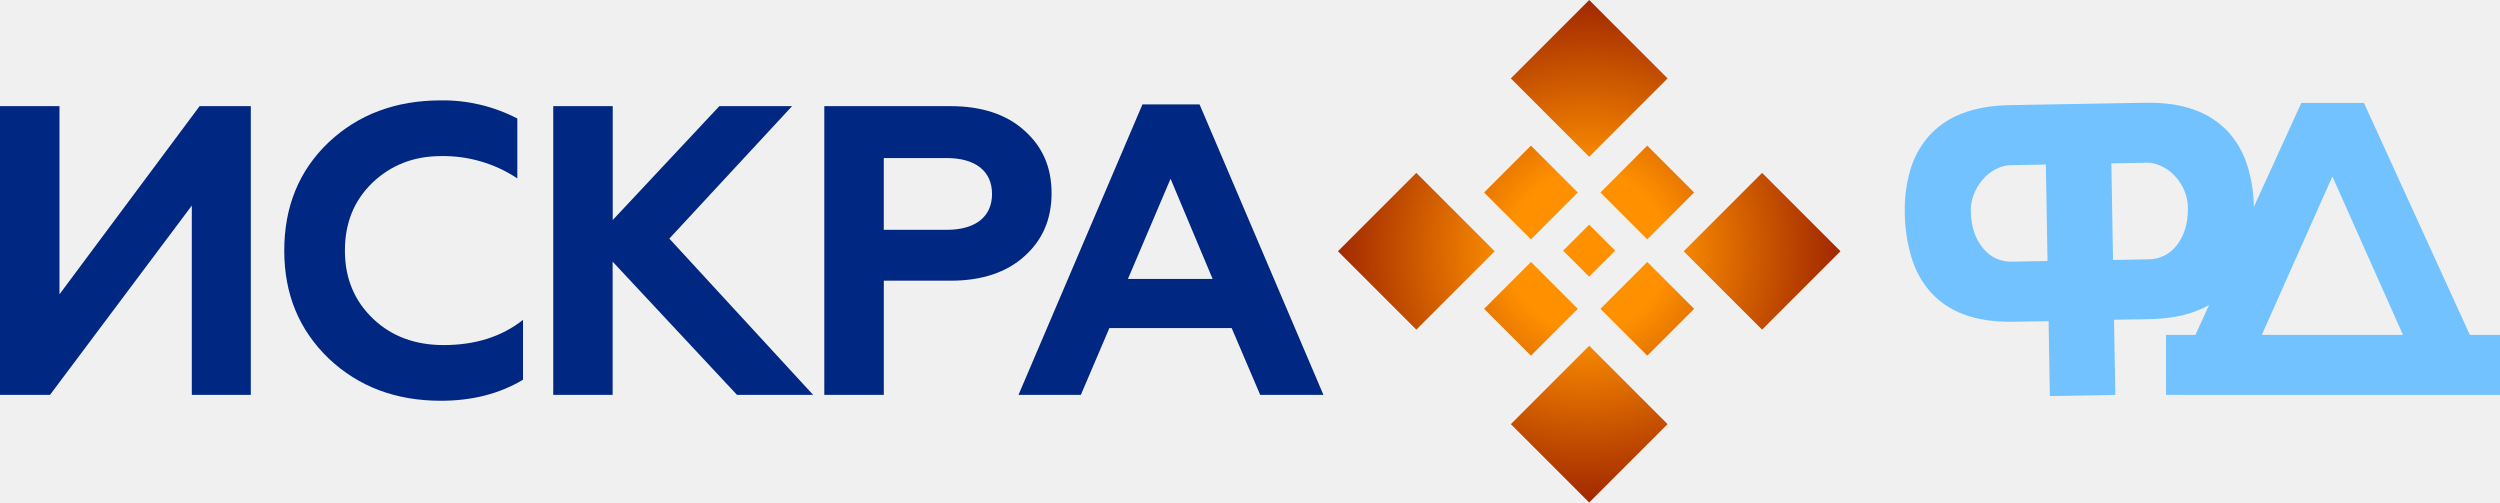
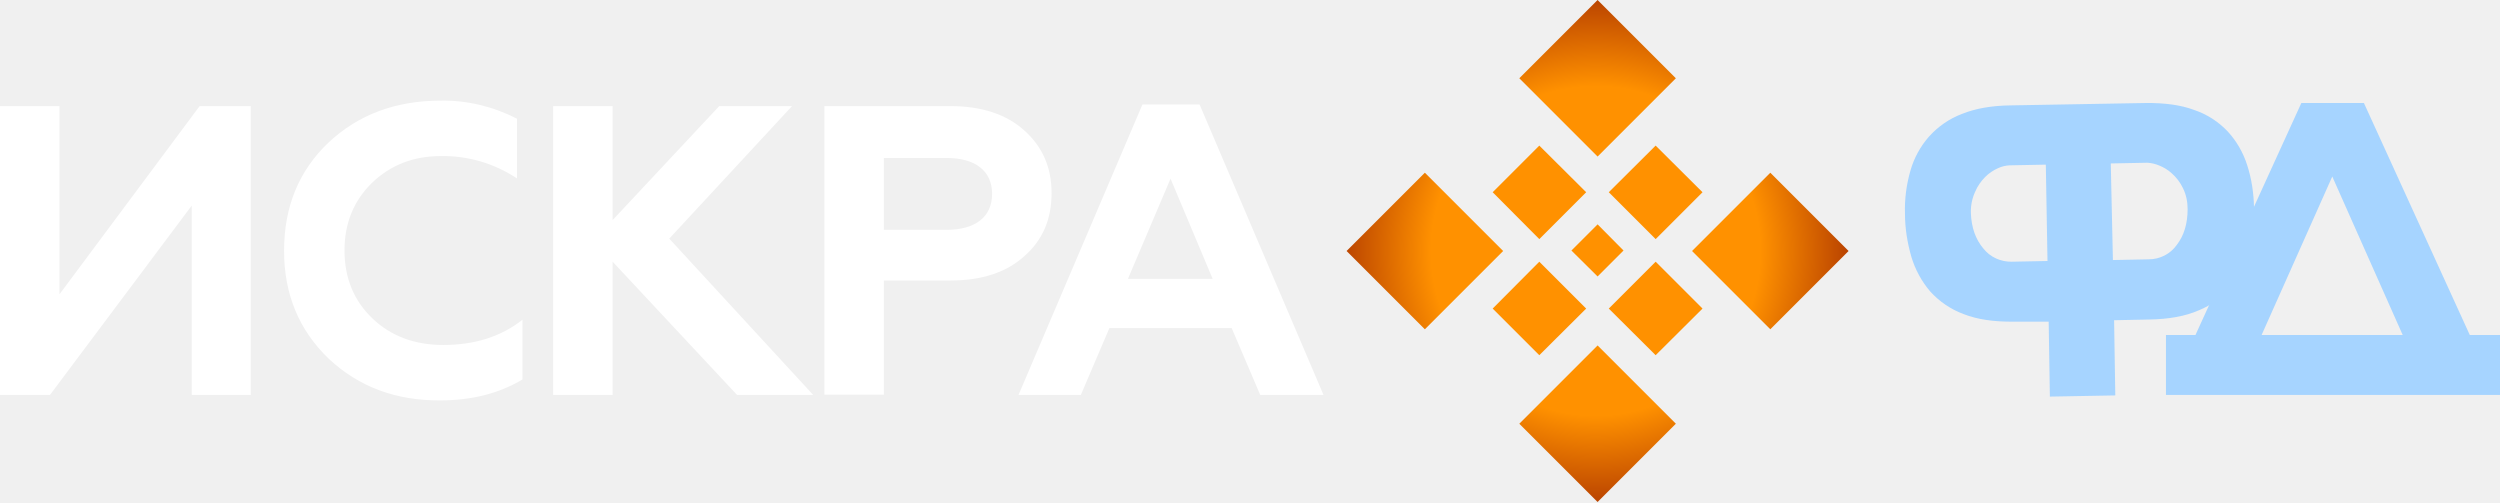
- <svg xmlns="http://www.w3.org/2000/svg" xmlns:xlink="http://www.w3.org/1999/xlink" id="Слой_1" data-name="Слой 1" viewBox="0 0 1050.8 211.21">
-   <defs>
-     <style>.cls-1{fill:#002882;}.cls-2{fill:#71c2ff;}.cls-3{fill:url(#Безымянный_градиент_19);}.cls-4{fill:url(#Безымянный_градиент_19-2);}.cls-5{fill:url(#Безымянный_градиент_19-3);}.cls-6{fill:url(#Безымянный_градиент_19-4);}.cls-7{fill:url(#Безымянный_градиент_19-5);}.cls-8{fill:url(#Безымянный_градиент_19-6);}.cls-9{fill:url(#Безымянный_градиент_19-7);}.cls-10{fill:url(#Безымянный_градиент_19-8);}.cls-11{fill:url(#Безымянный_градиент_19-9);}</style>
-     <radialGradient id="Безымянный_градиент_19" cx="668.6" cy="106.62" r="117.67" gradientTransform="translate(145.27 514.56) rotate(-45)" gradientUnits="userSpaceOnUse">
-       <stop offset="0.28" stop-color="#ff9100" />
-       <stop offset="0.88" stop-color="#a42b00" />
+ <svg xmlns="http://www.w3.org/2000/svg" version="1.1" id="Слой_1" x="0px" y="0px" viewBox="0 0 1050.8 211.2" style="enable-background:new 0 0 1050.8 211.2;" xml:space="preserve">
+   <style type="text/css">
+ 	.st0{fill:#FFFFFF;}
+ 	.st1{fill:#A6D4FF;}
+ 	.st2{fill:url(#SVGID_1_);}
+ 	.st3{fill:url(#SVGID_2_);}
+ 	.st4{fill:url(#SVGID_3_);}
+ 	.st5{fill:url(#SVGID_4_);}
+ 	.st6{fill:url(#SVGID_5_);}
+ 	.st7{fill:url(#SVGID_6_);}
+ 	.st8{fill:url(#SVGID_7_);}
+ 	.st9{fill:url(#SVGID_8_);}
+ 	.st10{fill:url(#SVGID_9_);}
+ </style>
+   <path class="st0" d="M0,166V44.6h25v79.1l58.9-79.1h21.5V166H80.6V86.4L21,166H0z" />
+   <path class="st0" d="M138.2,150.8c-12.5-12-18.8-27.1-18.8-45.4c0-18.6,6.3-33.7,18.6-45.4c12.5-11.8,28.3-17.7,47.2-17.7  c11.2-0.2,22.2,2.5,32.1,7.6V75c-9.5-6.3-20.6-9.6-32-9.4c-11.6,0-21.2,3.8-29,11.3c-7.6,7.5-11.5,16.8-11.5,28.4s4,21.2,11.8,28.6  c7.8,7.4,17.7,11.1,29.7,11.1c13.2,0,24.3-3.5,33.3-10.6v25.1c-9.9,5.9-21.4,8.8-34.6,8.8C166.4,168.4,150.8,162.6,138.2,150.8z" />
+   <path class="st0" d="M232.5,166V44.6h25v47.9l44.8-47.9h30.6l-51.6,55.7l60.5,65.7h-32l-52.3-56v56H232.5z" />
+   <path class="st0" d="M346.5,166V44.6h53.1c13,0,23.5,3.5,30.9,10.2c7.6,6.8,11.5,15.4,11.5,26.4s-3.8,19.8-11.5,26.5  c-7.5,6.8-17.9,10.2-30.9,10.2h-28.1v48H346.5z M371.5,96.6h26.4c12,0,19.1-5.4,19.1-15.1s-7.1-15.1-19.1-15.1h-26.4V96.6z" />
+   <path class="st0" d="M428.1,166l52.1-122.1h24L556.3,166h-26.6l-12-28.1h-51.4l-12,28.1H428.1z M474.1,117.2h35.6L492,75.1  L474.1,117.2z" />
+   <path class="st1" d="M846.5,135.2c-8.3,0.1-15.4-0.9-21.2-3.2c-5.4-2-10.2-5.3-14-9.5c-3.6-4.2-6.3-9.2-7.9-14.5  c-1.7-5.9-2.7-12-2.7-18.2c-0.2-6.1,0.6-12.2,2.3-18.1c1.5-5.3,4.2-10.2,7.8-14.3c3.8-4.2,8.5-7.5,13.8-9.5  c5.7-2.3,12.5-3.5,20.4-3.6l56.7-1c8-0.1,14.9,0.8,20.5,2.9c5.4,1.8,10.2,4.9,14.1,9c3.7,4,6.5,8.8,8.2,14.1  c1.9,5.8,2.8,11.9,2.9,18c0.2,6.2-0.5,12.3-2.1,18.3c-1.4,5.4-3.9,10.4-7.3,14.8c-3.7,4.4-8.4,7.8-13.7,10  c-5.7,2.5-12.8,3.8-21.1,3.9l-14.6,0.3l0.5,31.6l-27.5,0.5l-0.5-31.5L846.5,135.2z M859.9,69.2l-15.4,0.3c-1.6,0.1-3.2,0.5-4.7,1.2  c-2,0.9-3.8,2.1-5.3,3.6c-1.8,1.8-3.3,3.9-4.3,6.3c-1.3,2.8-1.9,5.9-1.8,8.9c0.2,6.1,2,11.1,5.2,14.9c2.9,3.7,7.4,5.7,12,5.6l15-0.3  L859.9,69.2z M888.1,109.3l15-0.3c4.7,0,9.1-2.2,11.8-6c3.1-4,4.6-9,4.6-15.1c0-3.1-0.6-6.1-2-8.9c-1.1-2.3-2.7-4.4-4.6-6.1  c-1.6-1.5-3.5-2.6-5.5-3.4c-1.5-0.6-3.1-1-4.8-1.1l-15.4,0.3L888.1,109.3z" />
+   <path class="st1" d="M1050.8,140.7V166H910.4v-25.2h12.4l44.5-97.5h26.3l44.5,97.5H1050.8z M980.3,74.2l-29.7,66.6h59.3L980.3,74.2z  " />
+   <g>
+     <radialGradient id="SVGID_1_" cx="670.753" cy="105.5" r="117.552" gradientUnits="userSpaceOnUse">
+       <stop offset="0.589" style="stop-color:#FF9100" />
+       <stop offset="1" style="stop-color:#A42B00" />
    </radialGradient>
-     <radialGradient id="Безымянный_градиент_19-2" cx="668.6" cy="106.62" r="117.67" gradientTransform="translate(1091.82 713.89) rotate(-135)" xlink:href="#Безымянный_градиент_19" />
-     <radialGradient id="Безымянный_градиент_19-3" cx="668.6" cy="106.62" r="117.67" gradientTransform="translate(1193.36 -232.66) rotate(135)" xlink:href="#Безымянный_градиент_19" />
-     <radialGradient id="Безымянный_градиент_19-4" cx="668.6" cy="106.62" r="117.67" gradientTransform="translate(246.81 -431.99) rotate(45)" xlink:href="#Безымянный_градиент_19" />
-     <radialGradient id="Безымянный_градиент_19-5" cx="668.6" cy="106.62" r="117.67" gradientTransform="translate(141.94 555.91) rotate(-45)" xlink:href="#Безымянный_градиент_19" />
-     <radialGradient id="Безымянный_градиент_19-6" cx="668.6" cy="106.62" r="117.67" gradientTransform="translate(99.37 453.15) rotate(-45)" xlink:href="#Безымянный_градиент_19" />
-     <radialGradient id="Безымянный_градиент_19-7" cx="668.6" cy="106.62" r="117.67" gradientTransform="translate(69.27 525.82) rotate(-45)" xlink:href="#Безымянный_градиент_19" />
-     <radialGradient id="Безымянный_градиент_19-8" cx="668.6" cy="106.62" r="117.67" gradientTransform="translate(120.82 504.43) rotate(-45)" xlink:href="#Безымянный_градиент_19" />
-     <radialGradient id="Безымянный_градиент_19-9" cx="668.6" cy="106.62" r="117.67" gradientTransform="translate(172.03 483.25) rotate(-45)" xlink:href="#Безымянный_градиент_19" />
-   </defs>
-   <path class="cls-1" d="M1.38,167V45.64h25v79.08L85.27,45.64H106.8V167H82V87.43L22.39,167Z" transform="translate(-1.38 -1.02)" />
-   <path class="cls-1" d="M139.62,151.78c-12.5-12-18.76-27.06-18.76-45.44,0-18.56,6.26-33.65,18.59-45.44,12.5-11.8,28.31-17.69,47.24-17.69a67.64,67.64,0,0,1,32.13,7.63V76a56.2,56.2,0,0,0-32-9.37c-11.64,0-21.19,3.82-29,11.27-7.64,7.46-11.47,16.83-11.47,28.45s4,21.16,11.81,28.61,17.72,11.1,29.7,11.1c13.2,0,24.32-3.47,33.35-10.58v25.15c-9.9,5.9-21.36,8.84-34.56,8.84C167.76,169.46,152.13,163.57,139.62,151.78Z" transform="translate(-1.38 -1.02)" />
-   <path class="cls-1" d="M233.92,167V45.64h25V93.5l44.81-47.86h30.57l-51.59,55.67L343.16,167h-32l-52.28-56v56Z" transform="translate(-1.38 -1.02)" />
-   <path class="cls-1" d="M347.85,167V45.64H401c13,0,23.45,3.46,30.92,10.23,7.64,6.76,11.46,15.43,11.46,26.36s-3.82,19.77-11.46,26.53C424.44,115.53,414,119,401,119H372.86v48Zm25-69.38h26.4c12,0,19.1-5.37,19.1-15.08s-7.12-15.09-19.1-15.09h-26.4Z" transform="translate(-1.38 -1.02)" />
-   <path class="cls-1" d="M429.47,167l52.11-122.1h24L557.65,167H531.07l-12-28.1H467.68l-12,28.1Zm46-48.74h35.6L493.39,76.16Z" transform="translate(-1.38 -1.02)" />
-   <path class="cls-2" d="M847.83,136.25q-12.52.21-21.22-3.16a34.63,34.63,0,0,1-14-9.55A39.12,39.12,0,0,1,804.74,109,67,67,0,0,1,802,90.81a60.69,60.69,0,0,1,2.25-18.13A37.69,37.69,0,0,1,812,58.34a35.51,35.51,0,0,1,13.79-9.51q8.49-3.4,20.44-3.62l56.74-1q12-.21,20.55,2.91a35.37,35.37,0,0,1,14.11,9,37.63,37.63,0,0,1,8.22,14.07,60.72,60.72,0,0,1,2.88,18,66.76,66.76,0,0,1-2.06,18.3,39.31,39.31,0,0,1-7.33,14.78,34.79,34.79,0,0,1-13.68,10q-8.58,3.69-21.1,3.9l-14.61.25.55,31.59-27.52.48L862.44,136Zm13.46-66.07-15.37.27a13.55,13.55,0,0,0-4.72,1.23,17.62,17.62,0,0,0-5.35,3.63,21.25,21.25,0,0,0-4.35,6.25,19.55,19.55,0,0,0-1.75,8.94q.36,9.18,5.2,14.91A14.8,14.8,0,0,0,847,111l15-.27Zm28.23,40.1,15-.26a14.77,14.77,0,0,0,11.85-6Q921,98.08,921,88.91A19.71,19.71,0,0,0,919,80a21.45,21.45,0,0,0-4.57-6.1,17.71,17.71,0,0,0-5.47-3.43,13.12,13.12,0,0,0-4.76-1.06l-15.37.26Z" transform="translate(-1.38 -1.02)" />
-   <path class="cls-2" d="M1052.18,141.76V167H911.81V141.76h12.36l44.5-97.47H995l44.5,97.47ZM981.73,75.19l-29.66,66.57h59.32Z" transform="translate(-1.38 -1.02)" />
-   <rect class="cls-3" x="679.83" y="68" width="27.85" height="27.85" transform="translate(259.75 -467.58) rotate(45)" />
-   <rect class="cls-4" x="679.83" y="116.9" width="27.85" height="27.85" transform="translate(1275.45 -268.25) rotate(135)" />
-   <rect class="cls-5" x="630.94" y="116.9" width="27.85" height="27.85" transform="translate(1006.97 678.3) rotate(-135)" />
-   <rect class="cls-6" x="630.94" y="68" width="27.85" height="27.85" transform="translate(129.57 478.97) rotate(-45)" />
-   <rect class="cls-7" x="718.72" y="83.33" width="46.59" height="46.59" transform="translate(291.35 -494.47) rotate(45)" />
-   <rect class="cls-8" x="573.39" y="83.33" width="46.59" height="46.59" transform="translate(248.78 -391.71) rotate(45)" />
-   <rect class="cls-9" x="646.06" y="155.99" width="46.59" height="46.59" transform="translate(321.44 -421.81) rotate(45)" />
-   <rect class="cls-10" x="661.58" y="98.64" width="15.47" height="15.47" transform="translate(269.88 -443.14) rotate(45)" />
-   <rect class="cls-11" x="646.06" y="10.67" width="46.59" height="46.59" transform="translate(218.68 -464.37) rotate(45)" />
+     <polygon class="st2" points="695.9,100.5 676.2,80.8 695.9,61.2 715.6,80.8  " />
+     <radialGradient id="SVGID_2_" cx="670.753" cy="105.5" r="117.552" gradientUnits="userSpaceOnUse">
+       <stop offset="0.589" style="stop-color:#FF9100" />
+       <stop offset="1" style="stop-color:#A42B00" />
+     </radialGradient>
+     <polygon class="st3" points="676.2,129.7 695.9,110 715.6,129.7 695.9,149.3  " />
+     <radialGradient id="SVGID_3_" cx="670.753" cy="105.5" r="117.552" gradientUnits="userSpaceOnUse">
+       <stop offset="0.589" style="stop-color:#FF9100" />
+       <stop offset="1" style="stop-color:#A42B00" />
+     </radialGradient>
+     <polygon class="st4" points="647,110 666.7,129.7 647,149.3 627.4,129.7  " />
+     <radialGradient id="SVGID_4_" cx="670.753" cy="105.5" r="117.552" gradientUnits="userSpaceOnUse">
+       <stop offset="0.589" style="stop-color:#FF9100" />
+       <stop offset="1" style="stop-color:#A42B00" />
+     </radialGradient>
+     <polygon class="st5" points="666.7,80.8 647,100.5 627.4,80.8 647,61.2  " />
+     <radialGradient id="SVGID_5_" cx="670.753" cy="105.5" r="117.552" gradientUnits="userSpaceOnUse">
+       <stop offset="0.589" style="stop-color:#FF9100" />
+       <stop offset="1" style="stop-color:#A42B00" />
+     </radialGradient>
+     <polygon class="st6" points="744.1,138.4 711.2,105.5 744.1,72.6 777,105.5  " />
+     <radialGradient id="SVGID_6_" cx="670.753" cy="105.5" r="117.552" gradientUnits="userSpaceOnUse">
+       <stop offset="0.589" style="stop-color:#FF9100" />
+       <stop offset="1" style="stop-color:#A42B00" />
+     </radialGradient>
+     <polygon class="st7" points="598.9,138.4 566,105.5 598.9,72.6 631.8,105.5  " />
+     <radialGradient id="SVGID_7_" cx="670.753" cy="105.5" r="117.552" gradientUnits="userSpaceOnUse">
+       <stop offset="0.589" style="stop-color:#FF9100" />
+       <stop offset="1" style="stop-color:#A42B00" />
+     </radialGradient>
+     <polygon class="st8" points="671.5,211 638.6,178.1 671.5,145.2 704.4,178.1  " />
+     <radialGradient id="SVGID_8_" cx="670.753" cy="105.5" r="117.552" gradientUnits="userSpaceOnUse">
+       <stop offset="0.589" style="stop-color:#FF9100" />
+       <stop offset="1" style="stop-color:#A42B00" />
+     </radialGradient>
+     <polygon class="st9" points="671.5,116.2 660.5,105.3 671.5,94.3 682.4,105.3  " />
+     <radialGradient id="SVGID_9_" cx="670.753" cy="105.5" r="117.552" gradientUnits="userSpaceOnUse">
+       <stop offset="0.589" style="stop-color:#FF9100" />
+       <stop offset="1" style="stop-color:#A42B00" />
+     </radialGradient>
+     <polygon class="st10" points="671.5,65.8 638.6,32.9 671.5,0 704.4,32.9  " />
+   </g>
</svg>
